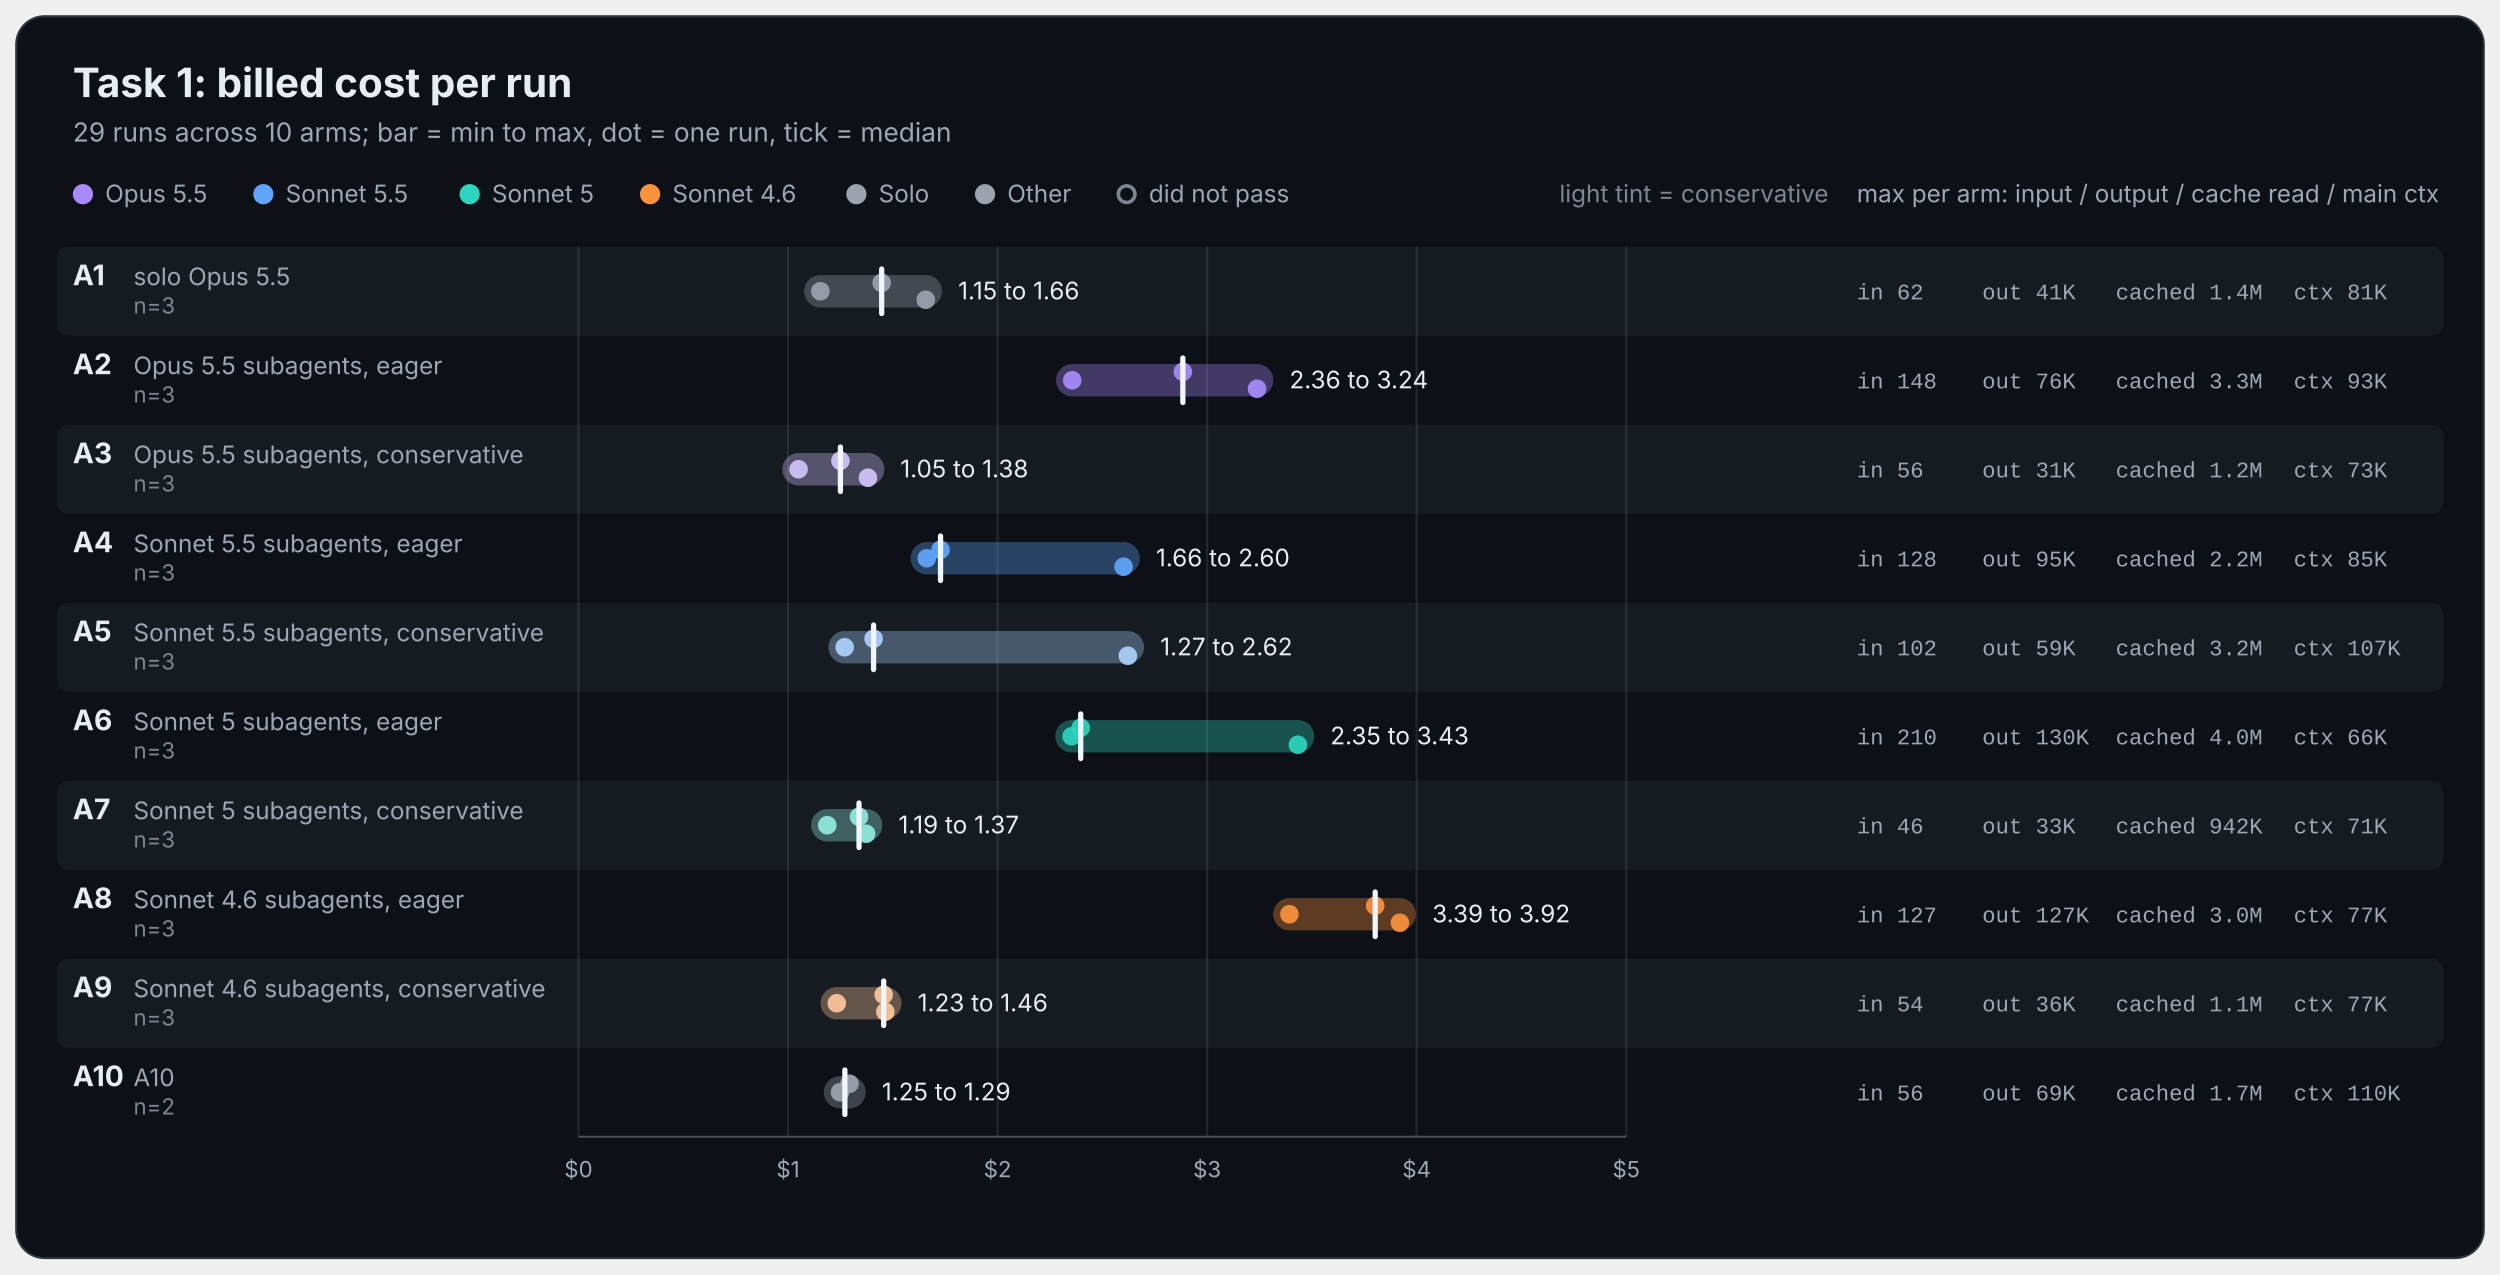
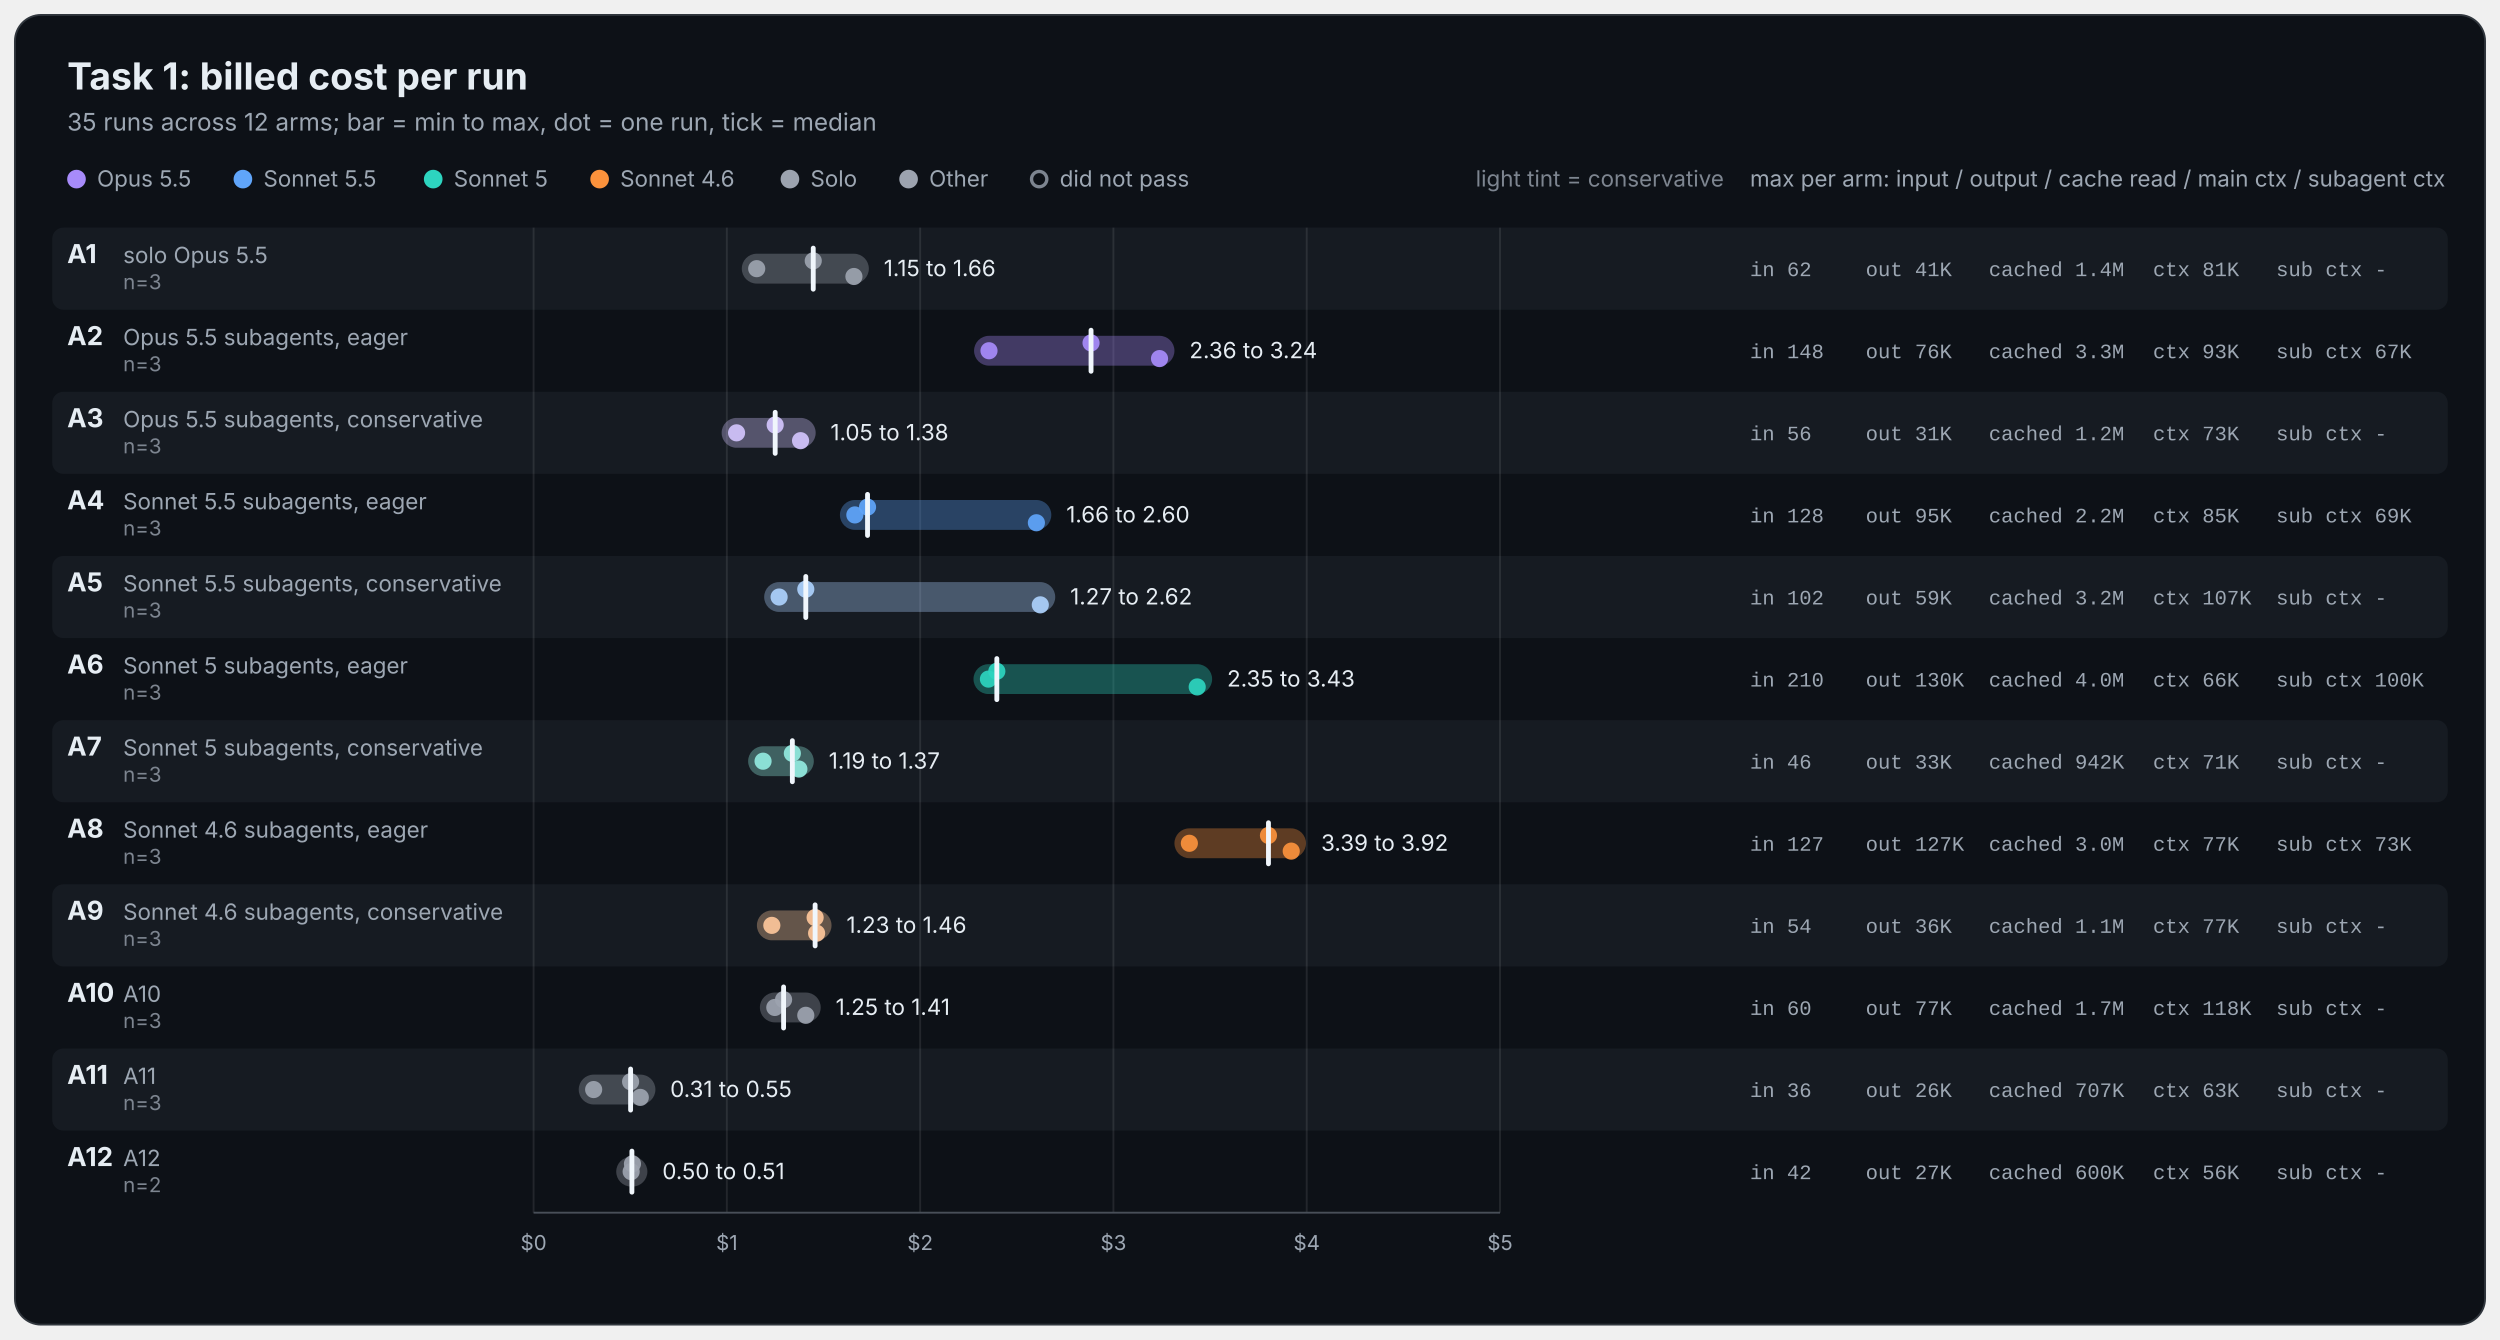
- <svg xmlns="http://www.w3.org/2000/svg" width="1236" height="630.0" viewBox="0 0 1236 630.0" role="img" aria-label="Task 1: billed cost per run" font-family="-apple-system, &quot;Segoe UI&quot;, Inter, Roboto, &quot;Helvetica Neue&quot;, Arial, sans-serif">
-   <rect x="8" y="8" width="1220" height="614.0" rx="14" fill="#0d1117" stroke="#30363d" stroke-width="1" />
+ <svg xmlns="http://www.w3.org/2000/svg" width="1340" height="718.0" viewBox="0 0 1340 718.0" role="img" aria-label="Task 1: billed cost per run" font-family="-apple-system, &quot;Segoe UI&quot;, Inter, Roboto, &quot;Helvetica Neue&quot;, Arial, sans-serif">
+   <rect x="8" y="8" width="1324" height="702.0" rx="14" fill="#0d1117" stroke="#30363d" stroke-width="1" />
  <text x="36.0" y="48.0" font-size="20" font-weight="700" fill="#e6edf3" text-anchor="start">Task 1: billed cost per run</text>
-   <text x="36.0" y="70.0" font-size="13" font-weight="400" fill="#9da7b3" text-anchor="start">29 runs across 10 arms; bar = min to max, dot = one run, tick = median</text>
+   <text x="36.0" y="70.0" font-size="13" font-weight="400" fill="#9da7b3" text-anchor="start">35 runs across 12 arms; bar = min to max, dot = one run, tick = median</text>
  <circle cx="41.0" cy="96.0" r="5" fill="#a78bfa" />
  <text x="52.0" y="100.0" font-size="12" font-weight="400" fill="#9da7b3" text-anchor="start">Opus 5.5</text>
  <circle cx="130.2" cy="96.0" r="5" fill="#60a5fa" />
  <text x="141.2" y="100.0" font-size="12" font-weight="400" fill="#9da7b3" text-anchor="start">Sonnet 5.5</text>
  <circle cx="232.2" cy="96.0" r="5" fill="#2dd4bf" />
  <text x="243.2" y="100.0" font-size="12" font-weight="400" fill="#9da7b3" text-anchor="start">Sonnet 5</text>
  <circle cx="321.4" cy="96.0" r="5" fill="#fb923c" />
  <text x="332.4" y="100.0" font-size="12" font-weight="400" fill="#9da7b3" text-anchor="start">Sonnet 4.6</text>
  <circle cx="423.4" cy="96.0" r="5" fill="#9ca3af" />
  <text x="434.4" y="100.0" font-size="12" font-weight="400" fill="#9da7b3" text-anchor="start">Solo</text>
  <circle cx="487.0" cy="96.0" r="5" fill="#9ca3af" />
  <text x="498.0" y="100.0" font-size="12" font-weight="400" fill="#9da7b3" text-anchor="start">Other</text>
  <circle cx="557.0" cy="96.0" r="4.1" fill="#0d1117" stroke="#7d8590" stroke-width="1.8" />
  <text x="568.0" y="100.0" font-size="12" font-weight="400" fill="#9da7b3" text-anchor="start">did not pass</text>
-   <text x="904.0" y="100.0" font-size="12" font-weight="400" fill="#7d8590" text-anchor="end">light tint = conservative</text>
-   <text x="918.0" y="100.0" font-size="12" font-weight="400" fill="#9da7b3" text-anchor="start">max per arm: input / output / cache read / main ctx</text>
-   <rect x="28" y="122.0" width="1180.0" height="44" rx="6" fill="#161b22" />
-   <rect x="28" y="210.0" width="1180.0" height="44" rx="6" fill="#161b22" />
-   <rect x="28" y="298.0" width="1180.0" height="44" rx="6" fill="#161b22" />
-   <rect x="28" y="386.0" width="1180.0" height="44" rx="6" fill="#161b22" />
-   <rect x="28" y="474.0" width="1180.0" height="44" rx="6" fill="#161b22" />
-   <line x1="286.0" y1="122.0" x2="286.0" y2="562.0" stroke="#ffffff" stroke-opacity="0.09" stroke-width="1" />
-   <text x="286.0" y="582.0" font-size="11" font-weight="400" fill="#9da7b3" text-anchor="middle">$0</text>
-   <line x1="389.6" y1="122.0" x2="389.6" y2="562.0" stroke="#ffffff" stroke-opacity="0.09" stroke-width="1" />
-   <text x="389.6" y="582.0" font-size="11" font-weight="400" fill="#9da7b3" text-anchor="middle">$1</text>
-   <line x1="493.2" y1="122.0" x2="493.2" y2="562.0" stroke="#ffffff" stroke-opacity="0.09" stroke-width="1" />
-   <text x="493.2" y="582.0" font-size="11" font-weight="400" fill="#9da7b3" text-anchor="middle">$2</text>
-   <line x1="596.8" y1="122.0" x2="596.8" y2="562.0" stroke="#ffffff" stroke-opacity="0.09" stroke-width="1" />
-   <text x="596.8" y="582.0" font-size="11" font-weight="400" fill="#9da7b3" text-anchor="middle">$3</text>
-   <line x1="700.4" y1="122.0" x2="700.4" y2="562.0" stroke="#ffffff" stroke-opacity="0.09" stroke-width="1" />
-   <text x="700.4" y="582.0" font-size="11" font-weight="400" fill="#9da7b3" text-anchor="middle">$4</text>
-   <line x1="804.0" y1="122.0" x2="804.0" y2="562.0" stroke="#ffffff" stroke-opacity="0.09" stroke-width="1" />
-   <text x="804.0" y="582.0" font-size="11" font-weight="400" fill="#9da7b3" text-anchor="middle">$5</text>
-   <line x1="286.0" y1="562.0" x2="804.0" y2="562.0" stroke="#484f58" stroke-width="1" />
+   <text x="924.0" y="100.0" font-size="12" font-weight="400" fill="#7d8590" text-anchor="end">light tint = conservative</text>
+   <text x="938.0" y="100.0" font-size="12" font-weight="400" fill="#9da7b3" text-anchor="start">max per arm: input / output / cache read / main ctx / subagent ctx</text>
+   <rect x="28" y="122.0" width="1284.0" height="44" rx="6" fill="#161b22" />
+   <rect x="28" y="210.0" width="1284.0" height="44" rx="6" fill="#161b22" />
+   <rect x="28" y="298.0" width="1284.0" height="44" rx="6" fill="#161b22" />
+   <rect x="28" y="386.0" width="1284.0" height="44" rx="6" fill="#161b22" />
+   <rect x="28" y="474.0" width="1284.0" height="44" rx="6" fill="#161b22" />
+   <rect x="28" y="562.0" width="1284.0" height="44" rx="6" fill="#161b22" />
+   <line x1="286.0" y1="122.0" x2="286.0" y2="650.0" stroke="#ffffff" stroke-opacity="0.09" stroke-width="1" />
+   <text x="286.0" y="670.0" font-size="11" font-weight="400" fill="#9da7b3" text-anchor="middle">$0</text>
+   <line x1="389.6" y1="122.0" x2="389.6" y2="650.0" stroke="#ffffff" stroke-opacity="0.09" stroke-width="1" />
+   <text x="389.6" y="670.0" font-size="11" font-weight="400" fill="#9da7b3" text-anchor="middle">$1</text>
+   <line x1="493.2" y1="122.0" x2="493.2" y2="650.0" stroke="#ffffff" stroke-opacity="0.09" stroke-width="1" />
+   <text x="493.2" y="670.0" font-size="11" font-weight="400" fill="#9da7b3" text-anchor="middle">$2</text>
+   <line x1="596.8" y1="122.0" x2="596.8" y2="650.0" stroke="#ffffff" stroke-opacity="0.09" stroke-width="1" />
+   <text x="596.8" y="670.0" font-size="11" font-weight="400" fill="#9da7b3" text-anchor="middle">$3</text>
+   <line x1="700.4" y1="122.0" x2="700.4" y2="650.0" stroke="#ffffff" stroke-opacity="0.09" stroke-width="1" />
+   <text x="700.4" y="670.0" font-size="11" font-weight="400" fill="#9da7b3" text-anchor="middle">$4</text>
+   <line x1="804.0" y1="122.0" x2="804.0" y2="650.0" stroke="#ffffff" stroke-opacity="0.09" stroke-width="1" />
+   <text x="804.0" y="670.0" font-size="11" font-weight="400" fill="#9da7b3" text-anchor="middle">$5</text>
+   <line x1="286.0" y1="650.0" x2="804.0" y2="650.0" stroke="#484f58" stroke-width="1" />
  <text x="36.0" y="141.0" font-size="14" font-weight="700" fill="#e6edf3" text-anchor="start">A1</text>
  <text x="66.0" y="141.0" font-size="12" font-weight="400" fill="#9da7b3" text-anchor="start">solo Opus 5.5</text>
  <text x="66.0" y="155.0" font-size="11" font-weight="400" fill="#7d8590" text-anchor="start">n=3</text>
  <rect x="397.6" y="136.0" width="68.1" height="16" rx="8.0" fill="#9ca3af" fill-opacity="0.34" />
  <circle cx="405.6" cy="144.0" r="4.6" fill="#9ca3af" fill-opacity="0.92" />
  <circle cx="435.9" cy="139.8" r="4.6" fill="#9ca3af" fill-opacity="0.92" />
  <circle cx="457.7" cy="148.2" r="4.6" fill="#9ca3af" fill-opacity="0.92" />
  <line x1="435.9" y1="133.0" x2="435.9" y2="155.0" stroke="#f0f6fc" stroke-width="2.6" stroke-linecap="round" />
  <text x="473.7" y="148.0" font-size="12" font-weight="400" fill="#e6edf3" text-anchor="start">1.15 to 1.66</text>
-   <text x="918.0" y="148.0" font-size="11" fill="#9da7b3" font-family="ui-monospace, SFMono-Regular, Menlo, Consolas, &quot;Liberation Mono&quot;, monospace">in 62</text>
-   <text x="980.0" y="148.0" font-size="11" fill="#9da7b3" font-family="ui-monospace, SFMono-Regular, Menlo, Consolas, &quot;Liberation Mono&quot;, monospace">out 41K</text>
-   <text x="1046.0" y="148.0" font-size="11" fill="#9da7b3" font-family="ui-monospace, SFMono-Regular, Menlo, Consolas, &quot;Liberation Mono&quot;, monospace">cached 1.4M</text>
-   <text x="1134.0" y="148.0" font-size="11" fill="#9da7b3" font-family="ui-monospace, SFMono-Regular, Menlo, Consolas, &quot;Liberation Mono&quot;, monospace">ctx 81K</text>
+   <text x="938.0" y="148.0" font-size="11" fill="#9da7b3" font-family="ui-monospace, SFMono-Regular, Menlo, Consolas, &quot;Liberation Mono&quot;, monospace">in 62</text>
+   <text x="1000.0" y="148.0" font-size="11" fill="#9da7b3" font-family="ui-monospace, SFMono-Regular, Menlo, Consolas, &quot;Liberation Mono&quot;, monospace">out 41K</text>
+   <text x="1066.0" y="148.0" font-size="11" fill="#9da7b3" font-family="ui-monospace, SFMono-Regular, Menlo, Consolas, &quot;Liberation Mono&quot;, monospace">cached 1.4M</text>
+   <text x="1154.0" y="148.0" font-size="11" fill="#9da7b3" font-family="ui-monospace, SFMono-Regular, Menlo, Consolas, &quot;Liberation Mono&quot;, monospace">ctx 81K</text>
+   <text x="1220.0" y="148.0" font-size="11" fill="#9da7b3" font-family="ui-monospace, SFMono-Regular, Menlo, Consolas, &quot;Liberation Mono&quot;, monospace">sub ctx -</text>
  <text x="36.0" y="185.0" font-size="14" font-weight="700" fill="#e6edf3" text-anchor="start">A2</text>
  <text x="66.0" y="185.0" font-size="12" font-weight="400" fill="#9da7b3" text-anchor="start">Opus 5.5 subagents, eager</text>
  <text x="66.0" y="199.0" font-size="11" font-weight="400" fill="#7d8590" text-anchor="start">n=3</text>
  <rect x="522.1" y="180.0" width="107.4" height="16" rx="8.0" fill="#a78bfa" fill-opacity="0.34" />
  <circle cx="530.1" cy="188.0" r="4.6" fill="#a78bfa" fill-opacity="0.92" />
  <circle cx="584.8" cy="183.8" r="4.6" fill="#a78bfa" fill-opacity="0.92" />
  <circle cx="621.5" cy="192.2" r="4.6" fill="#a78bfa" fill-opacity="0.92" />
  <line x1="584.8" y1="177.0" x2="584.8" y2="199.0" stroke="#f0f6fc" stroke-width="2.6" stroke-linecap="round" />
  <text x="637.5" y="192.0" font-size="12" font-weight="400" fill="#e6edf3" text-anchor="start">2.36 to 3.24</text>
-   <text x="918.0" y="192.0" font-size="11" fill="#9da7b3" font-family="ui-monospace, SFMono-Regular, Menlo, Consolas, &quot;Liberation Mono&quot;, monospace">in 148</text>
-   <text x="980.0" y="192.0" font-size="11" fill="#9da7b3" font-family="ui-monospace, SFMono-Regular, Menlo, Consolas, &quot;Liberation Mono&quot;, monospace">out 76K</text>
-   <text x="1046.0" y="192.0" font-size="11" fill="#9da7b3" font-family="ui-monospace, SFMono-Regular, Menlo, Consolas, &quot;Liberation Mono&quot;, monospace">cached 3.3M</text>
-   <text x="1134.0" y="192.0" font-size="11" fill="#9da7b3" font-family="ui-monospace, SFMono-Regular, Menlo, Consolas, &quot;Liberation Mono&quot;, monospace">ctx 93K</text>
+   <text x="938.0" y="192.0" font-size="11" fill="#9da7b3" font-family="ui-monospace, SFMono-Regular, Menlo, Consolas, &quot;Liberation Mono&quot;, monospace">in 148</text>
+   <text x="1000.0" y="192.0" font-size="11" fill="#9da7b3" font-family="ui-monospace, SFMono-Regular, Menlo, Consolas, &quot;Liberation Mono&quot;, monospace">out 76K</text>
+   <text x="1066.0" y="192.0" font-size="11" fill="#9da7b3" font-family="ui-monospace, SFMono-Regular, Menlo, Consolas, &quot;Liberation Mono&quot;, monospace">cached 3.3M</text>
+   <text x="1154.0" y="192.0" font-size="11" fill="#9da7b3" font-family="ui-monospace, SFMono-Regular, Menlo, Consolas, &quot;Liberation Mono&quot;, monospace">ctx 93K</text>
+   <text x="1220.0" y="192.0" font-size="11" fill="#9da7b3" font-family="ui-monospace, SFMono-Regular, Menlo, Consolas, &quot;Liberation Mono&quot;, monospace">sub ctx 67K</text>
  <text x="36.0" y="229.0" font-size="14" font-weight="700" fill="#e6edf3" text-anchor="start">A3</text>
  <text x="66.0" y="229.0" font-size="12" font-weight="400" fill="#9da7b3" text-anchor="start">Opus 5.5 subagents, conservative</text>
  <text x="66.0" y="243.0" font-size="11" font-weight="400" fill="#7d8590" text-anchor="start">n=3</text>
  <rect x="386.8" y="224.0" width="50.4" height="16" rx="8.0" fill="#d1c3fc" fill-opacity="0.34" />
  <circle cx="394.8" cy="232.0" r="4.6" fill="#d1c3fc" fill-opacity="0.92" />
  <circle cx="415.5" cy="227.8" r="4.6" fill="#d1c3fc" fill-opacity="0.92" />
  <circle cx="429.1" cy="236.2" r="4.6" fill="#d1c3fc" fill-opacity="0.92" />
  <line x1="415.5" y1="221.0" x2="415.5" y2="243.0" stroke="#f0f6fc" stroke-width="2.6" stroke-linecap="round" />
  <text x="445.1" y="236.0" font-size="12" font-weight="400" fill="#e6edf3" text-anchor="start">1.05 to 1.38</text>
-   <text x="918.0" y="236.0" font-size="11" fill="#9da7b3" font-family="ui-monospace, SFMono-Regular, Menlo, Consolas, &quot;Liberation Mono&quot;, monospace">in 56</text>
-   <text x="980.0" y="236.0" font-size="11" fill="#9da7b3" font-family="ui-monospace, SFMono-Regular, Menlo, Consolas, &quot;Liberation Mono&quot;, monospace">out 31K</text>
-   <text x="1046.0" y="236.0" font-size="11" fill="#9da7b3" font-family="ui-monospace, SFMono-Regular, Menlo, Consolas, &quot;Liberation Mono&quot;, monospace">cached 1.2M</text>
-   <text x="1134.0" y="236.0" font-size="11" fill="#9da7b3" font-family="ui-monospace, SFMono-Regular, Menlo, Consolas, &quot;Liberation Mono&quot;, monospace">ctx 73K</text>
+   <text x="938.0" y="236.0" font-size="11" fill="#9da7b3" font-family="ui-monospace, SFMono-Regular, Menlo, Consolas, &quot;Liberation Mono&quot;, monospace">in 56</text>
+   <text x="1000.0" y="236.0" font-size="11" fill="#9da7b3" font-family="ui-monospace, SFMono-Regular, Menlo, Consolas, &quot;Liberation Mono&quot;, monospace">out 31K</text>
+   <text x="1066.0" y="236.0" font-size="11" fill="#9da7b3" font-family="ui-monospace, SFMono-Regular, Menlo, Consolas, &quot;Liberation Mono&quot;, monospace">cached 1.2M</text>
+   <text x="1154.0" y="236.0" font-size="11" fill="#9da7b3" font-family="ui-monospace, SFMono-Regular, Menlo, Consolas, &quot;Liberation Mono&quot;, monospace">ctx 73K</text>
+   <text x="1220.0" y="236.0" font-size="11" fill="#9da7b3" font-family="ui-monospace, SFMono-Regular, Menlo, Consolas, &quot;Liberation Mono&quot;, monospace">sub ctx -</text>
  <text x="36.0" y="273.0" font-size="14" font-weight="700" fill="#e6edf3" text-anchor="start">A4</text>
  <text x="66.0" y="273.0" font-size="12" font-weight="400" fill="#9da7b3" text-anchor="start">Sonnet 5.5 subagents, eager</text>
  <text x="66.0" y="287.0" font-size="11" font-weight="400" fill="#7d8590" text-anchor="start">n=3</text>
  <rect x="450.2" y="268.0" width="113.3" height="16" rx="8.0" fill="#60a5fa" fill-opacity="0.34" />
  <circle cx="458.2" cy="276.0" r="4.6" fill="#60a5fa" fill-opacity="0.92" />
  <circle cx="465.0" cy="271.8" r="4.6" fill="#60a5fa" fill-opacity="0.92" />
  <circle cx="555.5" cy="280.2" r="4.6" fill="#60a5fa" fill-opacity="0.92" />
  <line x1="465.0" y1="265.0" x2="465.0" y2="287.0" stroke="#f0f6fc" stroke-width="2.6" stroke-linecap="round" />
  <text x="571.5" y="280.0" font-size="12" font-weight="400" fill="#e6edf3" text-anchor="start">1.66 to 2.60</text>
-   <text x="918.0" y="280.0" font-size="11" fill="#9da7b3" font-family="ui-monospace, SFMono-Regular, Menlo, Consolas, &quot;Liberation Mono&quot;, monospace">in 128</text>
-   <text x="980.0" y="280.0" font-size="11" fill="#9da7b3" font-family="ui-monospace, SFMono-Regular, Menlo, Consolas, &quot;Liberation Mono&quot;, monospace">out 95K</text>
-   <text x="1046.0" y="280.0" font-size="11" fill="#9da7b3" font-family="ui-monospace, SFMono-Regular, Menlo, Consolas, &quot;Liberation Mono&quot;, monospace">cached 2.2M</text>
-   <text x="1134.0" y="280.0" font-size="11" fill="#9da7b3" font-family="ui-monospace, SFMono-Regular, Menlo, Consolas, &quot;Liberation Mono&quot;, monospace">ctx 85K</text>
+   <text x="938.0" y="280.0" font-size="11" fill="#9da7b3" font-family="ui-monospace, SFMono-Regular, Menlo, Consolas, &quot;Liberation Mono&quot;, monospace">in 128</text>
+   <text x="1000.0" y="280.0" font-size="11" fill="#9da7b3" font-family="ui-monospace, SFMono-Regular, Menlo, Consolas, &quot;Liberation Mono&quot;, monospace">out 95K</text>
+   <text x="1066.0" y="280.0" font-size="11" fill="#9da7b3" font-family="ui-monospace, SFMono-Regular, Menlo, Consolas, &quot;Liberation Mono&quot;, monospace">cached 2.2M</text>
+   <text x="1154.0" y="280.0" font-size="11" fill="#9da7b3" font-family="ui-monospace, SFMono-Regular, Menlo, Consolas, &quot;Liberation Mono&quot;, monospace">ctx 85K</text>
+   <text x="1220.0" y="280.0" font-size="11" fill="#9da7b3" font-family="ui-monospace, SFMono-Regular, Menlo, Consolas, &quot;Liberation Mono&quot;, monospace">sub ctx 69K</text>
  <text x="36.0" y="317.0" font-size="14" font-weight="700" fill="#e6edf3" text-anchor="start">A5</text>
  <text x="66.0" y="317.0" font-size="12" font-weight="400" fill="#9da7b3" text-anchor="start">Sonnet 5.5 subagents, conservative</text>
  <text x="66.0" y="331.0" font-size="11" font-weight="400" fill="#7d8590" text-anchor="start">n=3</text>
  <rect x="409.6" y="312.0" width="156.0" height="16" rx="8.0" fill="#acd0fc" fill-opacity="0.34" />
  <circle cx="417.6" cy="320.0" r="4.6" fill="#acd0fc" fill-opacity="0.92" />
  <circle cx="431.9" cy="315.8" r="4.6" fill="#acd0fc" fill-opacity="0.92" />
  <circle cx="557.6" cy="324.2" r="4.6" fill="#acd0fc" fill-opacity="0.92" />
  <line x1="431.9" y1="309.0" x2="431.9" y2="331.0" stroke="#f0f6fc" stroke-width="2.6" stroke-linecap="round" />
  <text x="573.6" y="324.0" font-size="12" font-weight="400" fill="#e6edf3" text-anchor="start">1.27 to 2.62</text>
-   <text x="918.0" y="324.0" font-size="11" fill="#9da7b3" font-family="ui-monospace, SFMono-Regular, Menlo, Consolas, &quot;Liberation Mono&quot;, monospace">in 102</text>
-   <text x="980.0" y="324.0" font-size="11" fill="#9da7b3" font-family="ui-monospace, SFMono-Regular, Menlo, Consolas, &quot;Liberation Mono&quot;, monospace">out 59K</text>
-   <text x="1046.0" y="324.0" font-size="11" fill="#9da7b3" font-family="ui-monospace, SFMono-Regular, Menlo, Consolas, &quot;Liberation Mono&quot;, monospace">cached 3.2M</text>
-   <text x="1134.0" y="324.0" font-size="11" fill="#9da7b3" font-family="ui-monospace, SFMono-Regular, Menlo, Consolas, &quot;Liberation Mono&quot;, monospace">ctx 107K</text>
+   <text x="938.0" y="324.0" font-size="11" fill="#9da7b3" font-family="ui-monospace, SFMono-Regular, Menlo, Consolas, &quot;Liberation Mono&quot;, monospace">in 102</text>
+   <text x="1000.0" y="324.0" font-size="11" fill="#9da7b3" font-family="ui-monospace, SFMono-Regular, Menlo, Consolas, &quot;Liberation Mono&quot;, monospace">out 59K</text>
+   <text x="1066.0" y="324.0" font-size="11" fill="#9da7b3" font-family="ui-monospace, SFMono-Regular, Menlo, Consolas, &quot;Liberation Mono&quot;, monospace">cached 3.2M</text>
+   <text x="1154.0" y="324.0" font-size="11" fill="#9da7b3" font-family="ui-monospace, SFMono-Regular, Menlo, Consolas, &quot;Liberation Mono&quot;, monospace">ctx 107K</text>
+   <text x="1220.0" y="324.0" font-size="11" fill="#9da7b3" font-family="ui-monospace, SFMono-Regular, Menlo, Consolas, &quot;Liberation Mono&quot;, monospace">sub ctx -</text>
  <text x="36.0" y="361.0" font-size="14" font-weight="700" fill="#e6edf3" text-anchor="start">A6</text>
  <text x="66.0" y="361.0" font-size="12" font-weight="400" fill="#9da7b3" text-anchor="start">Sonnet 5 subagents, eager</text>
  <text x="66.0" y="375.0" font-size="11" font-weight="400" fill="#7d8590" text-anchor="start">n=3</text>
  <rect x="521.8" y="356.0" width="127.9" height="16" rx="8.0" fill="#2dd4bf" fill-opacity="0.34" />
  <circle cx="529.8" cy="364.0" r="4.6" fill="#2dd4bf" fill-opacity="0.92" />
  <circle cx="534.3" cy="359.8" r="4.6" fill="#2dd4bf" fill-opacity="0.92" />
  <circle cx="641.7" cy="368.2" r="4.6" fill="#2dd4bf" fill-opacity="0.92" />
  <line x1="534.3" y1="353.0" x2="534.3" y2="375.0" stroke="#f0f6fc" stroke-width="2.6" stroke-linecap="round" />
  <text x="657.7" y="368.0" font-size="12" font-weight="400" fill="#e6edf3" text-anchor="start">2.35 to 3.43</text>
-   <text x="918.0" y="368.0" font-size="11" fill="#9da7b3" font-family="ui-monospace, SFMono-Regular, Menlo, Consolas, &quot;Liberation Mono&quot;, monospace">in 210</text>
-   <text x="980.0" y="368.0" font-size="11" fill="#9da7b3" font-family="ui-monospace, SFMono-Regular, Menlo, Consolas, &quot;Liberation Mono&quot;, monospace">out 130K</text>
-   <text x="1046.0" y="368.0" font-size="11" fill="#9da7b3" font-family="ui-monospace, SFMono-Regular, Menlo, Consolas, &quot;Liberation Mono&quot;, monospace">cached 4.0M</text>
-   <text x="1134.0" y="368.0" font-size="11" fill="#9da7b3" font-family="ui-monospace, SFMono-Regular, Menlo, Consolas, &quot;Liberation Mono&quot;, monospace">ctx 66K</text>
+   <text x="938.0" y="368.0" font-size="11" fill="#9da7b3" font-family="ui-monospace, SFMono-Regular, Menlo, Consolas, &quot;Liberation Mono&quot;, monospace">in 210</text>
+   <text x="1000.0" y="368.0" font-size="11" fill="#9da7b3" font-family="ui-monospace, SFMono-Regular, Menlo, Consolas, &quot;Liberation Mono&quot;, monospace">out 130K</text>
+   <text x="1066.0" y="368.0" font-size="11" fill="#9da7b3" font-family="ui-monospace, SFMono-Regular, Menlo, Consolas, &quot;Liberation Mono&quot;, monospace">cached 4.0M</text>
+   <text x="1154.0" y="368.0" font-size="11" fill="#9da7b3" font-family="ui-monospace, SFMono-Regular, Menlo, Consolas, &quot;Liberation Mono&quot;, monospace">ctx 66K</text>
+   <text x="1220.0" y="368.0" font-size="11" fill="#9da7b3" font-family="ui-monospace, SFMono-Regular, Menlo, Consolas, &quot;Liberation Mono&quot;, monospace">sub ctx 100K</text>
  <text x="36.0" y="405.0" font-size="14" font-weight="700" fill="#e6edf3" text-anchor="start">A7</text>
  <text x="66.0" y="405.0" font-size="12" font-weight="400" fill="#9da7b3" text-anchor="start">Sonnet 5 subagents, conservative</text>
  <text x="66.0" y="419.0" font-size="11" font-weight="400" fill="#7d8590" text-anchor="start">n=3</text>
  <rect x="401.0" y="400.0" width="35.2" height="16" rx="8.0" fill="#92e9de" fill-opacity="0.34" />
  <circle cx="409.0" cy="408.0" r="4.6" fill="#92e9de" fill-opacity="0.92" />
  <circle cx="424.7" cy="403.8" r="4.6" fill="#92e9de" fill-opacity="0.92" />
  <circle cx="428.2" cy="412.2" r="4.6" fill="#92e9de" fill-opacity="0.92" />
  <line x1="424.7" y1="397.0" x2="424.7" y2="419.0" stroke="#f0f6fc" stroke-width="2.6" stroke-linecap="round" />
  <text x="444.2" y="412.0" font-size="12" font-weight="400" fill="#e6edf3" text-anchor="start">1.19 to 1.37</text>
-   <text x="918.0" y="412.0" font-size="11" fill="#9da7b3" font-family="ui-monospace, SFMono-Regular, Menlo, Consolas, &quot;Liberation Mono&quot;, monospace">in 46</text>
-   <text x="980.0" y="412.0" font-size="11" fill="#9da7b3" font-family="ui-monospace, SFMono-Regular, Menlo, Consolas, &quot;Liberation Mono&quot;, monospace">out 33K</text>
-   <text x="1046.0" y="412.0" font-size="11" fill="#9da7b3" font-family="ui-monospace, SFMono-Regular, Menlo, Consolas, &quot;Liberation Mono&quot;, monospace">cached 942K</text>
-   <text x="1134.0" y="412.0" font-size="11" fill="#9da7b3" font-family="ui-monospace, SFMono-Regular, Menlo, Consolas, &quot;Liberation Mono&quot;, monospace">ctx 71K</text>
+   <text x="938.0" y="412.0" font-size="11" fill="#9da7b3" font-family="ui-monospace, SFMono-Regular, Menlo, Consolas, &quot;Liberation Mono&quot;, monospace">in 46</text>
+   <text x="1000.0" y="412.0" font-size="11" fill="#9da7b3" font-family="ui-monospace, SFMono-Regular, Menlo, Consolas, &quot;Liberation Mono&quot;, monospace">out 33K</text>
+   <text x="1066.0" y="412.0" font-size="11" fill="#9da7b3" font-family="ui-monospace, SFMono-Regular, Menlo, Consolas, &quot;Liberation Mono&quot;, monospace">cached 942K</text>
+   <text x="1154.0" y="412.0" font-size="11" fill="#9da7b3" font-family="ui-monospace, SFMono-Regular, Menlo, Consolas, &quot;Liberation Mono&quot;, monospace">ctx 71K</text>
+   <text x="1220.0" y="412.0" font-size="11" fill="#9da7b3" font-family="ui-monospace, SFMono-Regular, Menlo, Consolas, &quot;Liberation Mono&quot;, monospace">sub ctx -</text>
  <text x="36.0" y="449.0" font-size="14" font-weight="700" fill="#e6edf3" text-anchor="start">A8</text>
  <text x="66.0" y="449.0" font-size="12" font-weight="400" fill="#9da7b3" text-anchor="start">Sonnet 4.6 subagents, eager</text>
  <text x="66.0" y="463.0" font-size="11" font-weight="400" fill="#7d8590" text-anchor="start">n=3</text>
  <rect x="629.5" y="444.0" width="70.5" height="16" rx="8.0" fill="#fb923c" fill-opacity="0.34" />
  <circle cx="637.5" cy="452.0" r="4.6" fill="#fb923c" fill-opacity="0.92" />
  <circle cx="679.9" cy="447.8" r="4.6" fill="#fb923c" fill-opacity="0.92" />
  <circle cx="692.1" cy="456.2" r="4.6" fill="#fb923c" fill-opacity="0.92" />
  <line x1="679.9" y1="441.0" x2="679.9" y2="463.0" stroke="#f0f6fc" stroke-width="2.6" stroke-linecap="round" />
  <text x="708.1" y="456.0" font-size="12" font-weight="400" fill="#e6edf3" text-anchor="start">3.39 to 3.92</text>
-   <text x="918.0" y="456.0" font-size="11" fill="#9da7b3" font-family="ui-monospace, SFMono-Regular, Menlo, Consolas, &quot;Liberation Mono&quot;, monospace">in 127</text>
-   <text x="980.0" y="456.0" font-size="11" fill="#9da7b3" font-family="ui-monospace, SFMono-Regular, Menlo, Consolas, &quot;Liberation Mono&quot;, monospace">out 127K</text>
-   <text x="1046.0" y="456.0" font-size="11" fill="#9da7b3" font-family="ui-monospace, SFMono-Regular, Menlo, Consolas, &quot;Liberation Mono&quot;, monospace">cached 3.0M</text>
-   <text x="1134.0" y="456.0" font-size="11" fill="#9da7b3" font-family="ui-monospace, SFMono-Regular, Menlo, Consolas, &quot;Liberation Mono&quot;, monospace">ctx 77K</text>
+   <text x="938.0" y="456.0" font-size="11" fill="#9da7b3" font-family="ui-monospace, SFMono-Regular, Menlo, Consolas, &quot;Liberation Mono&quot;, monospace">in 127</text>
+   <text x="1000.0" y="456.0" font-size="11" fill="#9da7b3" font-family="ui-monospace, SFMono-Regular, Menlo, Consolas, &quot;Liberation Mono&quot;, monospace">out 127K</text>
+   <text x="1066.0" y="456.0" font-size="11" fill="#9da7b3" font-family="ui-monospace, SFMono-Regular, Menlo, Consolas, &quot;Liberation Mono&quot;, monospace">cached 3.0M</text>
+   <text x="1154.0" y="456.0" font-size="11" fill="#9da7b3" font-family="ui-monospace, SFMono-Regular, Menlo, Consolas, &quot;Liberation Mono&quot;, monospace">ctx 77K</text>
+   <text x="1220.0" y="456.0" font-size="11" fill="#9da7b3" font-family="ui-monospace, SFMono-Regular, Menlo, Consolas, &quot;Liberation Mono&quot;, monospace">sub ctx 73K</text>
  <text x="36.0" y="493.0" font-size="14" font-weight="700" fill="#e6edf3" text-anchor="start">A9</text>
  <text x="66.0" y="493.0" font-size="12" font-weight="400" fill="#9da7b3" text-anchor="start">Sonnet 4.6 subagents, conservative</text>
  <text x="66.0" y="507.0" font-size="11" font-weight="400" fill="#7d8590" text-anchor="start">n=3</text>
  <rect x="405.7" y="488.0" width="40.0" height="16" rx="8.0" fill="#fdc69a" fill-opacity="0.34" />
  <circle cx="413.7" cy="496.0" r="4.6" fill="#fdc69a" fill-opacity="0.92" />
  <circle cx="436.9" cy="491.8" r="4.6" fill="#fdc69a" fill-opacity="0.92" />
  <circle cx="437.7" cy="500.2" r="4.6" fill="#fdc69a" fill-opacity="0.92" />
  <line x1="436.9" y1="485.0" x2="436.9" y2="507.0" stroke="#f0f6fc" stroke-width="2.6" stroke-linecap="round" />
  <text x="453.7" y="500.0" font-size="12" font-weight="400" fill="#e6edf3" text-anchor="start">1.23 to 1.46</text>
-   <text x="918.0" y="500.0" font-size="11" fill="#9da7b3" font-family="ui-monospace, SFMono-Regular, Menlo, Consolas, &quot;Liberation Mono&quot;, monospace">in 54</text>
-   <text x="980.0" y="500.0" font-size="11" fill="#9da7b3" font-family="ui-monospace, SFMono-Regular, Menlo, Consolas, &quot;Liberation Mono&quot;, monospace">out 36K</text>
-   <text x="1046.0" y="500.0" font-size="11" fill="#9da7b3" font-family="ui-monospace, SFMono-Regular, Menlo, Consolas, &quot;Liberation Mono&quot;, monospace">cached 1.1M</text>
-   <text x="1134.0" y="500.0" font-size="11" fill="#9da7b3" font-family="ui-monospace, SFMono-Regular, Menlo, Consolas, &quot;Liberation Mono&quot;, monospace">ctx 77K</text>
+   <text x="938.0" y="500.0" font-size="11" fill="#9da7b3" font-family="ui-monospace, SFMono-Regular, Menlo, Consolas, &quot;Liberation Mono&quot;, monospace">in 54</text>
+   <text x="1000.0" y="500.0" font-size="11" fill="#9da7b3" font-family="ui-monospace, SFMono-Regular, Menlo, Consolas, &quot;Liberation Mono&quot;, monospace">out 36K</text>
+   <text x="1066.0" y="500.0" font-size="11" fill="#9da7b3" font-family="ui-monospace, SFMono-Regular, Menlo, Consolas, &quot;Liberation Mono&quot;, monospace">cached 1.1M</text>
+   <text x="1154.0" y="500.0" font-size="11" fill="#9da7b3" font-family="ui-monospace, SFMono-Regular, Menlo, Consolas, &quot;Liberation Mono&quot;, monospace">ctx 77K</text>
+   <text x="1220.0" y="500.0" font-size="11" fill="#9da7b3" font-family="ui-monospace, SFMono-Regular, Menlo, Consolas, &quot;Liberation Mono&quot;, monospace">sub ctx -</text>
  <text x="36.0" y="537.0" font-size="14" font-weight="700" fill="#e6edf3" text-anchor="start">A10</text>
  <text x="66.0" y="537.0" font-size="12" font-weight="400" fill="#9da7b3" text-anchor="start">A10</text>
-   <text x="66.0" y="551.0" font-size="11" font-weight="400" fill="#7d8590" text-anchor="start">n=2</text>
-   <rect x="407.3" y="532.0" width="20.7" height="16" rx="8.0" fill="#9ca3af" fill-opacity="0.34" />
+   <text x="66.0" y="551.0" font-size="11" font-weight="400" fill="#7d8590" text-anchor="start">n=3</text>
+   <rect x="407.3" y="532.0" width="32.6" height="16" rx="8.0" fill="#9ca3af" fill-opacity="0.34" />
  <circle cx="415.3" cy="540.0" r="4.6" fill="#9ca3af" fill-opacity="0.92" />
  <circle cx="420.0" cy="535.8" r="4.6" fill="#9ca3af" fill-opacity="0.92" />
-   <line x1="417.7" y1="529.0" x2="417.7" y2="551.0" stroke="#f0f6fc" stroke-width="2.6" stroke-linecap="round" />
-   <text x="436.0" y="544.0" font-size="12" font-weight="400" fill="#e6edf3" text-anchor="start">1.25 to 1.29</text>
-   <text x="918.0" y="544.0" font-size="11" fill="#9da7b3" font-family="ui-monospace, SFMono-Regular, Menlo, Consolas, &quot;Liberation Mono&quot;, monospace">in 56</text>
-   <text x="980.0" y="544.0" font-size="11" fill="#9da7b3" font-family="ui-monospace, SFMono-Regular, Menlo, Consolas, &quot;Liberation Mono&quot;, monospace">out 69K</text>
-   <text x="1046.0" y="544.0" font-size="11" fill="#9da7b3" font-family="ui-monospace, SFMono-Regular, Menlo, Consolas, &quot;Liberation Mono&quot;, monospace">cached 1.7M</text>
-   <text x="1134.0" y="544.0" font-size="11" fill="#9da7b3" font-family="ui-monospace, SFMono-Regular, Menlo, Consolas, &quot;Liberation Mono&quot;, monospace">ctx 110K</text>
+   <circle cx="431.9" cy="544.2" r="4.6" fill="#9ca3af" fill-opacity="0.92" />
+   <line x1="420.0" y1="529.0" x2="420.0" y2="551.0" stroke="#f0f6fc" stroke-width="2.6" stroke-linecap="round" />
+   <text x="447.9" y="544.0" font-size="12" font-weight="400" fill="#e6edf3" text-anchor="start">1.25 to 1.41</text>
+   <text x="938.0" y="544.0" font-size="11" fill="#9da7b3" font-family="ui-monospace, SFMono-Regular, Menlo, Consolas, &quot;Liberation Mono&quot;, monospace">in 60</text>
+   <text x="1000.0" y="544.0" font-size="11" fill="#9da7b3" font-family="ui-monospace, SFMono-Regular, Menlo, Consolas, &quot;Liberation Mono&quot;, monospace">out 77K</text>
+   <text x="1066.0" y="544.0" font-size="11" fill="#9da7b3" font-family="ui-monospace, SFMono-Regular, Menlo, Consolas, &quot;Liberation Mono&quot;, monospace">cached 1.7M</text>
+   <text x="1154.0" y="544.0" font-size="11" fill="#9da7b3" font-family="ui-monospace, SFMono-Regular, Menlo, Consolas, &quot;Liberation Mono&quot;, monospace">ctx 118K</text>
+   <text x="1220.0" y="544.0" font-size="11" fill="#9da7b3" font-family="ui-monospace, SFMono-Regular, Menlo, Consolas, &quot;Liberation Mono&quot;, monospace">sub ctx -</text>
+   <text x="36.0" y="581.0" font-size="14" font-weight="700" fill="#e6edf3" text-anchor="start">A11</text>
+   <text x="66.0" y="581.0" font-size="12" font-weight="400" fill="#9da7b3" text-anchor="start">A11</text>
+   <text x="66.0" y="595.0" font-size="11" font-weight="400" fill="#7d8590" text-anchor="start">n=3</text>
+   <rect x="310.2" y="576.0" width="41.1" height="16" rx="8.0" fill="#9ca3af" fill-opacity="0.34" />
+   <circle cx="318.2" cy="584.0" r="4.6" fill="#9ca3af" fill-opacity="0.92" />
+   <circle cx="338.0" cy="579.8" r="4.6" fill="#9ca3af" fill-opacity="0.92" />
+   <circle cx="343.2" cy="588.2" r="4.6" fill="#9ca3af" fill-opacity="0.92" />
+   <line x1="338.0" y1="573.0" x2="338.0" y2="595.0" stroke="#f0f6fc" stroke-width="2.6" stroke-linecap="round" />
+   <text x="359.2" y="588.0" font-size="12" font-weight="400" fill="#e6edf3" text-anchor="start">0.31 to 0.55</text>
+   <text x="938.0" y="588.0" font-size="11" fill="#9da7b3" font-family="ui-monospace, SFMono-Regular, Menlo, Consolas, &quot;Liberation Mono&quot;, monospace">in 36</text>
+   <text x="1000.0" y="588.0" font-size="11" fill="#9da7b3" font-family="ui-monospace, SFMono-Regular, Menlo, Consolas, &quot;Liberation Mono&quot;, monospace">out 26K</text>
+   <text x="1066.0" y="588.0" font-size="11" fill="#9da7b3" font-family="ui-monospace, SFMono-Regular, Menlo, Consolas, &quot;Liberation Mono&quot;, monospace">cached 707K</text>
+   <text x="1154.0" y="588.0" font-size="11" fill="#9da7b3" font-family="ui-monospace, SFMono-Regular, Menlo, Consolas, &quot;Liberation Mono&quot;, monospace">ctx 63K</text>
+   <text x="1220.0" y="588.0" font-size="11" fill="#9da7b3" font-family="ui-monospace, SFMono-Regular, Menlo, Consolas, &quot;Liberation Mono&quot;, monospace">sub ctx -</text>
+   <text x="36.0" y="625.0" font-size="14" font-weight="700" fill="#e6edf3" text-anchor="start">A12</text>
+   <text x="66.0" y="625.0" font-size="12" font-weight="400" fill="#9da7b3" text-anchor="start">A12</text>
+   <text x="66.0" y="639.0" font-size="11" font-weight="400" fill="#7d8590" text-anchor="start">n=2</text>
+   <rect x="330.3" y="620.0" width="16.7" height="16" rx="8.0" fill="#9ca3af" fill-opacity="0.34" />
+   <circle cx="338.3" cy="628.0" r="4.6" fill="#9ca3af" fill-opacity="0.92" />
+   <circle cx="339.0" cy="623.8" r="4.6" fill="#9ca3af" fill-opacity="0.92" />
+   <line x1="338.7" y1="617.0" x2="338.7" y2="639.0" stroke="#f0f6fc" stroke-width="2.6" stroke-linecap="round" />
+   <text x="355.0" y="632.0" font-size="12" font-weight="400" fill="#e6edf3" text-anchor="start">0.50 to 0.51</text>
+   <text x="938.0" y="632.0" font-size="11" fill="#9da7b3" font-family="ui-monospace, SFMono-Regular, Menlo, Consolas, &quot;Liberation Mono&quot;, monospace">in 42</text>
+   <text x="1000.0" y="632.0" font-size="11" fill="#9da7b3" font-family="ui-monospace, SFMono-Regular, Menlo, Consolas, &quot;Liberation Mono&quot;, monospace">out 27K</text>
+   <text x="1066.0" y="632.0" font-size="11" fill="#9da7b3" font-family="ui-monospace, SFMono-Regular, Menlo, Consolas, &quot;Liberation Mono&quot;, monospace">cached 600K</text>
+   <text x="1154.0" y="632.0" font-size="11" fill="#9da7b3" font-family="ui-monospace, SFMono-Regular, Menlo, Consolas, &quot;Liberation Mono&quot;, monospace">ctx 56K</text>
+   <text x="1220.0" y="632.0" font-size="11" fill="#9da7b3" font-family="ui-monospace, SFMono-Regular, Menlo, Consolas, &quot;Liberation Mono&quot;, monospace">sub ctx -</text>
</svg>
